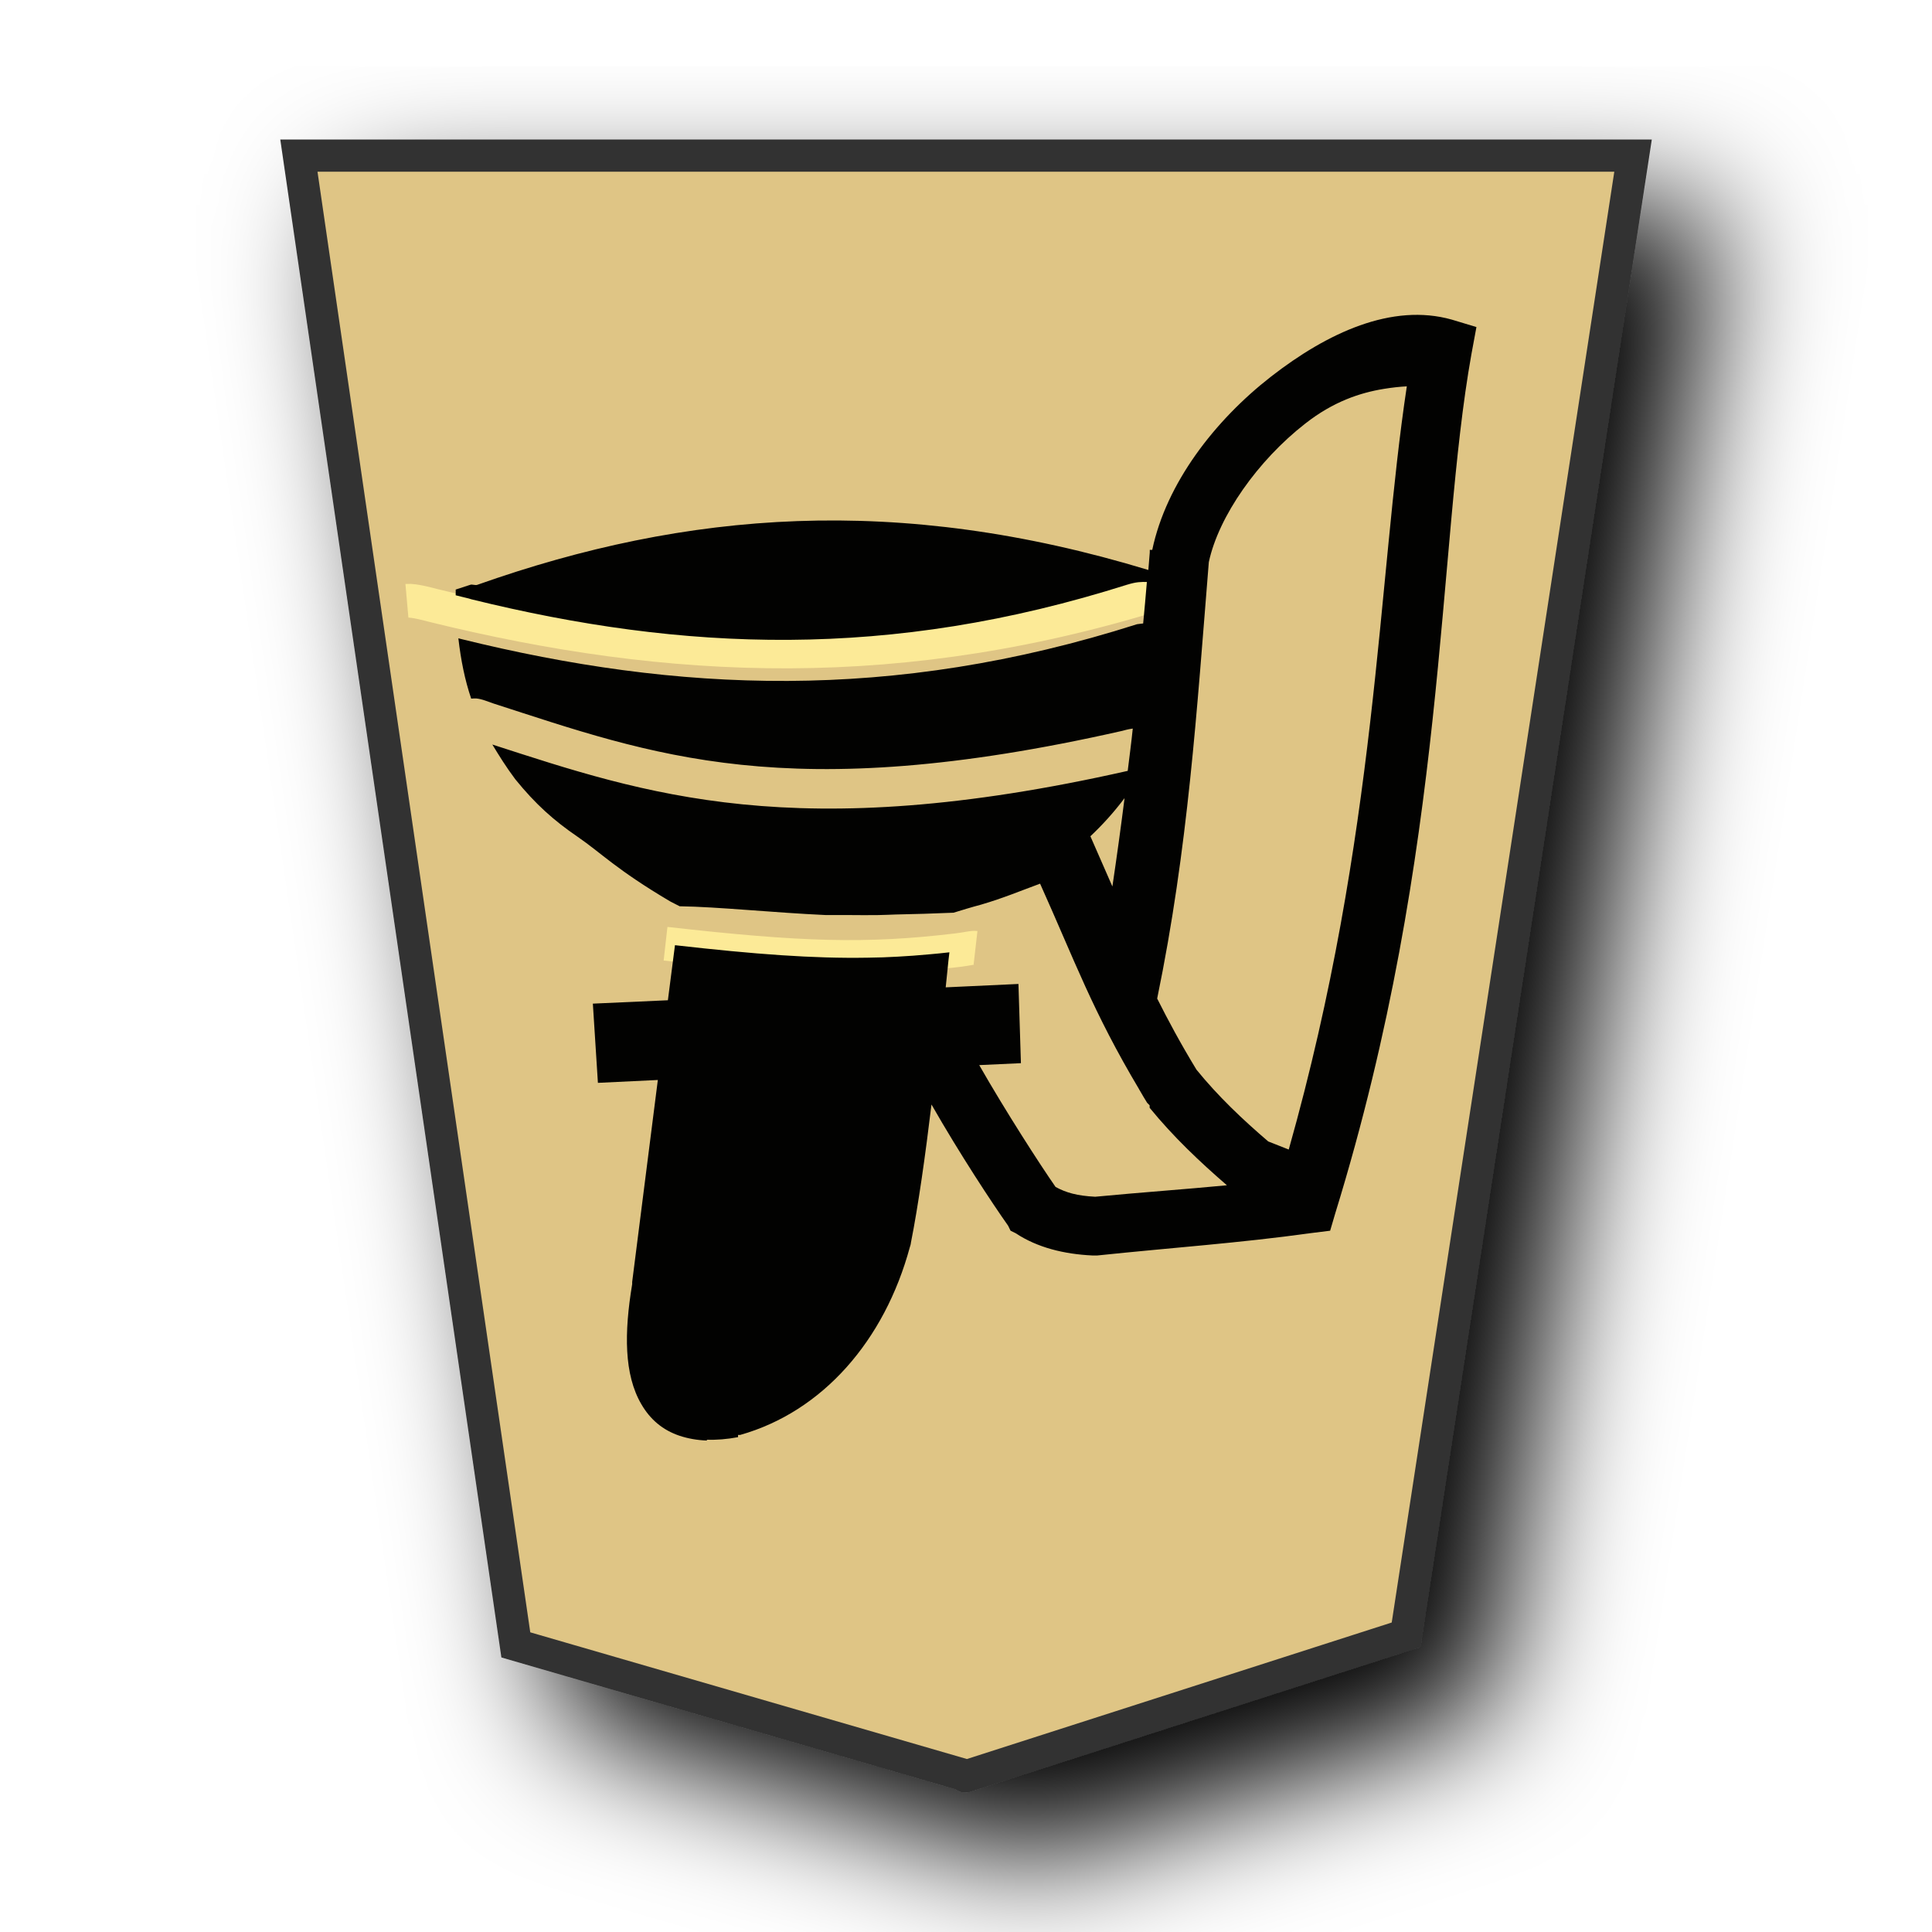
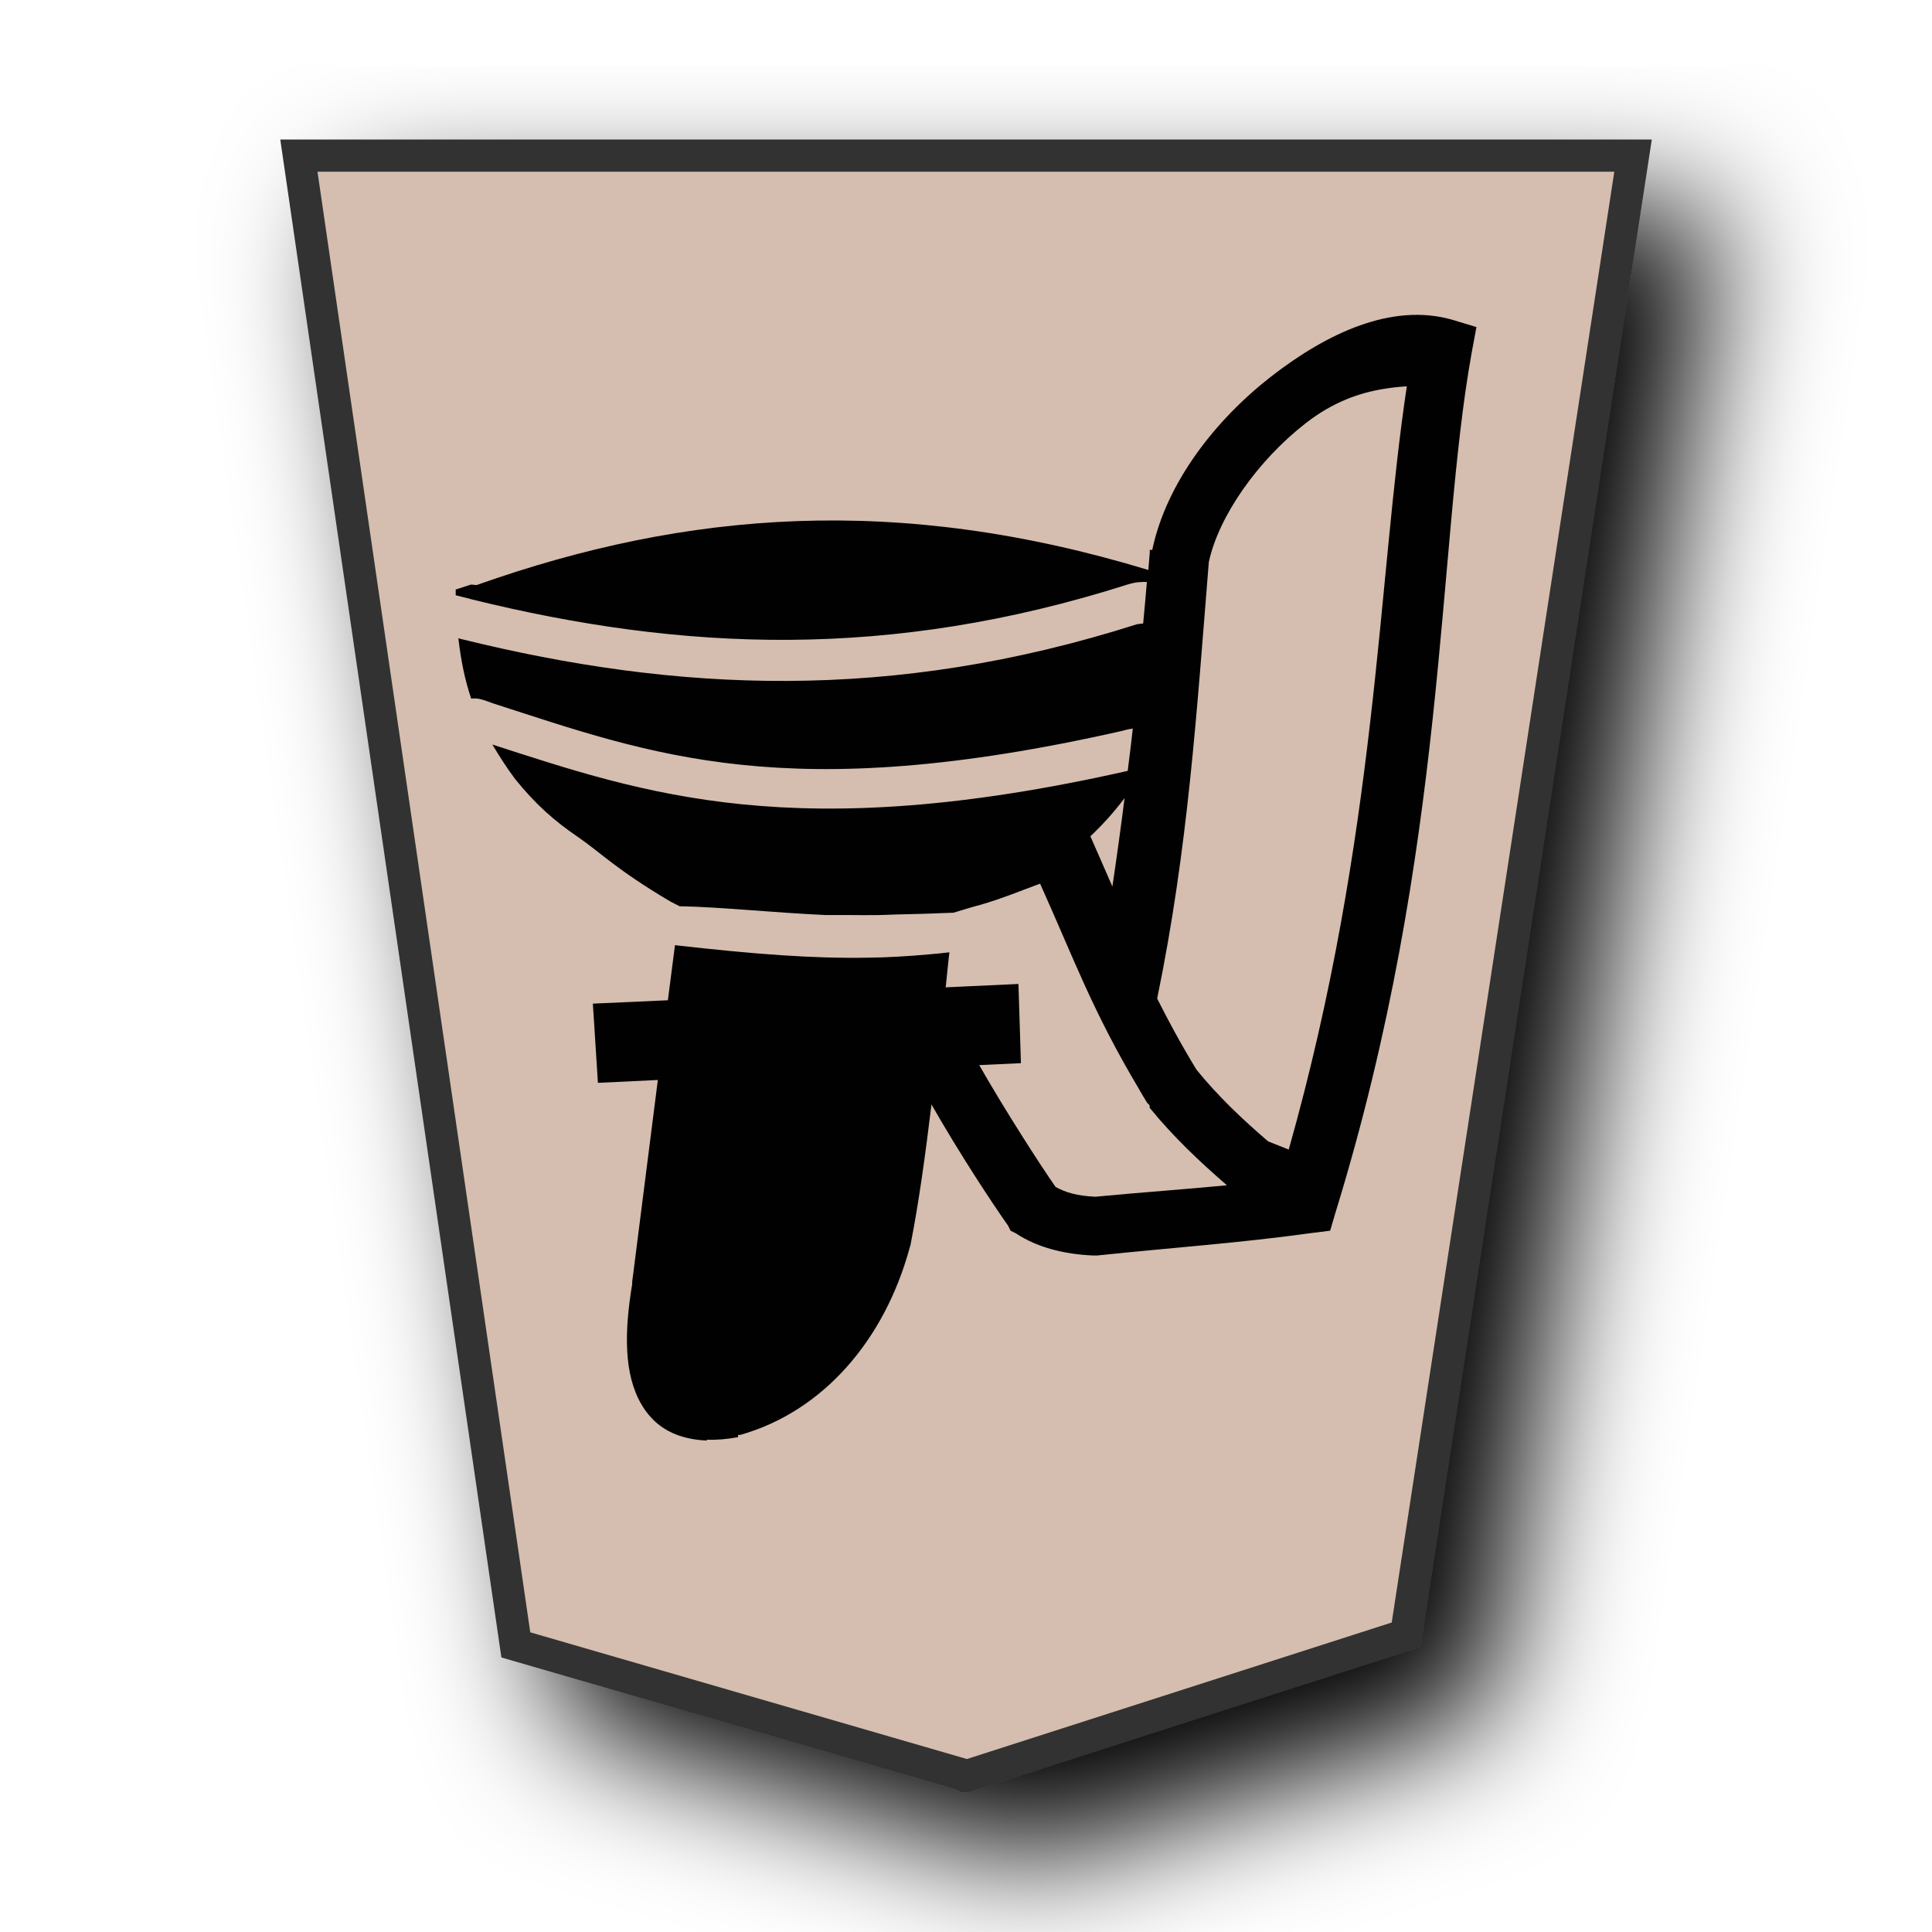
<svg xmlns="http://www.w3.org/2000/svg" viewBox="0 0 60 60" version="1.1" id="svg9">
  <defs id="defs1">
    <filter id="1KA_svg__a" x="-0.133" y="-0.108" width="1.317" height="1.257">
      <feGaussianBlur in="SourceAlpha" result="blur" stdDeviation="2" id="feGaussianBlur1" />
      <feOffset dx="2" dy="2" result="offsetBlur" id="feOffset1" />
      <feBlend in="SourceGraphic" in2="offsetBlur" id="feBlend1" />
    </filter>
  </defs>
-   <g fill="#fdd3e3" filter="url(#1KA_svg__a)" transform="translate(-102.587 -25.906)scale(1.03094)" id="g1">
-     <path fill="#fdeb98" d="m 141.866,74.375 6.836,-44.558 h -40.19 l 6.535,44.862 13.561,3.935 c 0.09,0.017 -0.091,0.032 0,0.021 z" id="path1" style="stroke-width:0.97;stroke-dasharray:none;stroke:#333333;fill:#dfc585;fill-opacity:1" />
+   <g fill="#fdd3e3" filter="url(#1KA_svg__a)" transform="translate(-102.587 -25.906)scale(1.03094)" id="g1" style="fill:#d5beaf;fill-opacity:1">
+     <path fill="#fdeb98" d="m 141.866,74.375 6.836,-44.558 h -40.19 l 6.535,44.862 13.561,3.935 c 0.09,0.017 -0.091,0.032 0,0.021 z" id="path1" style="stroke-width:0.97;stroke-dasharray:none;stroke:#333333;fill:#d5beaf;fill-opacity:1" />
  </g>
-   <path fill="none" stroke="#fcea97" stroke-width="1.05" d="M12.637 18.658c.228-.02.72.12.819.145 7.333 1.806 14.546 2.164 22.874-.488.206-.066.618-.074.838-.092M20.669 29.308c4.185.473 6.235.538 9.052.202.36-.043.47-.087.575-.075" id="path9" />
  <path id="path6789" style="color:#000000;font-style:normal;font-variant:normal;font-weight:normal;font-stretch:normal;font-size:medium;line-height:normal;font-family:sans-serif;font-variant-ligatures:normal;font-variant-position:normal;font-variant-caps:normal;font-variant-numeric:normal;font-variant-alternates:normal;font-variant-east-asian:normal;font-feature-settings:normal;font-variation-settings:normal;text-indent:0;text-align:start;text-decoration:none;text-decoration-line:none;text-decoration-style:solid;text-decoration-color:#000000;letter-spacing:normal;word-spacing:normal;text-transform:none;writing-mode:lr-tb;direction:ltr;text-orientation:mixed;dominant-baseline:auto;baseline-shift:baseline;text-anchor:start;white-space:normal;shape-padding:0;shape-margin:0;inline-size:0;clip-rule:nonzero;display:inline;overflow:visible;visibility:visible;opacity:0.99;isolation:auto;mix-blend-mode:normal;color-interpolation:sRGB;color-interpolation-filters:linearRGB;solid-color:#000000;solid-opacity:1;fill:#000000;fill-opacity:1;fill-rule:nonzero;stroke:none;stroke-width:2.452;stroke-linecap:butt;stroke-linejoin:miter;stroke-miterlimit:4;stroke-dasharray:none;stroke-dashoffset:0;stroke-opacity:1;color-rendering:auto;image-rendering:auto;shape-rendering:auto;text-rendering:auto;enable-background:accumulate;stop-color:#000000" d="m 21.946,44.711 c 0.304,0.012 0.629,-0.014 0.975,-0.079 v -0.069 h 0.066 c 2.56,-0.723 4.484,-2.931 5.269,-5.832 0,0 0.033,-0.093 0.033,-0.136 0.231,-1.162 0.451,-2.732 0.639,-4.294 0.87,1.524 1.889,3.072 2.379,3.763 l 0.077,0.157 0.157,0.077 c 0.681,0.451 1.511,0.65 2.383,0.692 h 0.077 0.077 c 2.296,-0.241 4.431,-0.388 6.612,-0.692 l 0.619,-0.077 0.157,-0.535 c 3.506,-11.367 3.148,-20.634 4.229,-26.68 l 0.157,-0.849 -0.765,-0.231 c -1.858,-0.524 -3.864,0.409 -5.613,1.769 -1.749,1.362 -3.254,3.309 -3.69,5.382 h -0.077 v 0.079 c -0.011,0.189 -0.033,0.356 -0.044,0.545 -7.775,-2.361 -14.332,-1.841 -20.84,0.461 -0.066,0.025 -0.157,-0.025 -0.22,0 l -0.451,0.147 v 0.178 c 0.066,0.018 0.136,0.033 0.189,0.047 0.168,0.037 0.304,0.076 0.304,0.079 6.547,1.612 12.972,1.896 20.375,-0.461 0.136,-0.041 0.241,-0.062 0.335,-0.071 0.099,-0.01 0.189,-0.01 0.262,-0.007 -0.033,0.43 -0.077,0.86 -0.115,1.288 -0.055,0.006 -0.199,0.025 -0.189,0.023 -7.635,2.433 -14.295,2.112 -20.99,0.461 -0.022,-0.006 -0.066,-0.016 -0.088,-0.023 0.077,0.671 0.199,1.287 0.398,1.873 0.055,-0.001 0.105,-0.009 0.157,-0.005 0.189,0.019 0.335,0.09 0.535,0.157 4.903,1.58 9.109,3.212 19.529,0.849 0.044,-0.011 0.157,-0.047 0.325,-0.071 -0.044,0.44 -0.105,0.881 -0.157,1.314 -10.321,2.333 -14.999,0.713 -19.732,-0.818 0.21,0.346 0.43,0.702 0.713,1.079 0.629,0.776 1.197,1.281 1.934,1.785 0.734,0.503 1.199,1.017 2.876,2.008 l 0.147,0.076 0.147,0.075 c 1.184,0.016 2.916,0.199 4.542,0.273 0.241,0.002 0.493,-8.39e-4 0.744,0 0.283,0.001 0.566,0.006 0.86,8.39e-4 0.178,-0.003 0.367,-0.011 0.556,-0.018 0.587,-0.012 1.186,-0.029 1.804,-0.056 0.273,-0.084 0.545,-0.168 0.86,-0.252 0.681,-0.199 1.255,-0.44 1.828,-0.65 1.081,2.405 1.628,3.957 3.082,6.397 l 0.011,0.025 7.3e-4,-0.004 c 0.077,0.136 0.147,0.252 0.231,0.388 l 0.077,0.077 v 0.077 c 0.744,0.912 1.565,1.684 2.4,2.407 -1.311,0.126 -2.664,0.22 -4.091,0.356 -0.566,-0.03 -0.902,-0.126 -1.23,-0.304 -0.482,-0.692 -1.552,-2.35 -2.371,-3.784 l 1.295,-0.06 -0.077,-2.46 -2.259,0.105 c 0.066,-0.608 0.066,-0.692 0.115,-1.088 -0.21,0.026 -0.43,0.045 -0.639,0.064 -8.4e-4,1.05e-4 -0.001,-1.05e-4 -0.002,0 -0.325,0.03 -0.65,0.055 -0.964,0.071 -0.315,0.018 -0.619,0.029 -0.933,0.032 -1.685,0.029 -3.487,-0.105 -5.985,-0.388 l -0.22,1.71 -2.33,0.105 0.157,2.46 1.861,-0.089 -0.797,6.272 v 0.069 c -0.252,1.516 -0.252,2.807 0.283,3.725 0.273,0.472 0.66,0.807 1.194,0.985 0.262,0.086 0.545,0.136 0.849,0.147 z m 18.08,-9.01 c -0.147,-0.056 -0.377,-0.147 -0.639,-0.252 -0.797,-0.681 -1.562,-1.407 -2.23,-2.23 -0.503,-0.828 -0.881,-1.534 -1.22,-2.208 0.964,-4.672 1.23,-8.942 1.604,-13.554 0.304,-1.424 1.52,-3.154 2.998,-4.305 0.87,-0.681 1.697,-0.954 2.438,-1.075 0.252,-0.041 0.482,-0.066 0.713,-0.079 -0.912,6.019 -0.902,13.912 -3.668,23.706 z m -5.481,-8.175 h -8.4e-4 l -0.681,-1.555 c 0.367,-0.346 0.723,-0.734 1.061,-1.185 -0.115,0.912 -0.241,1.822 -0.377,2.739 z" />
</svg>
